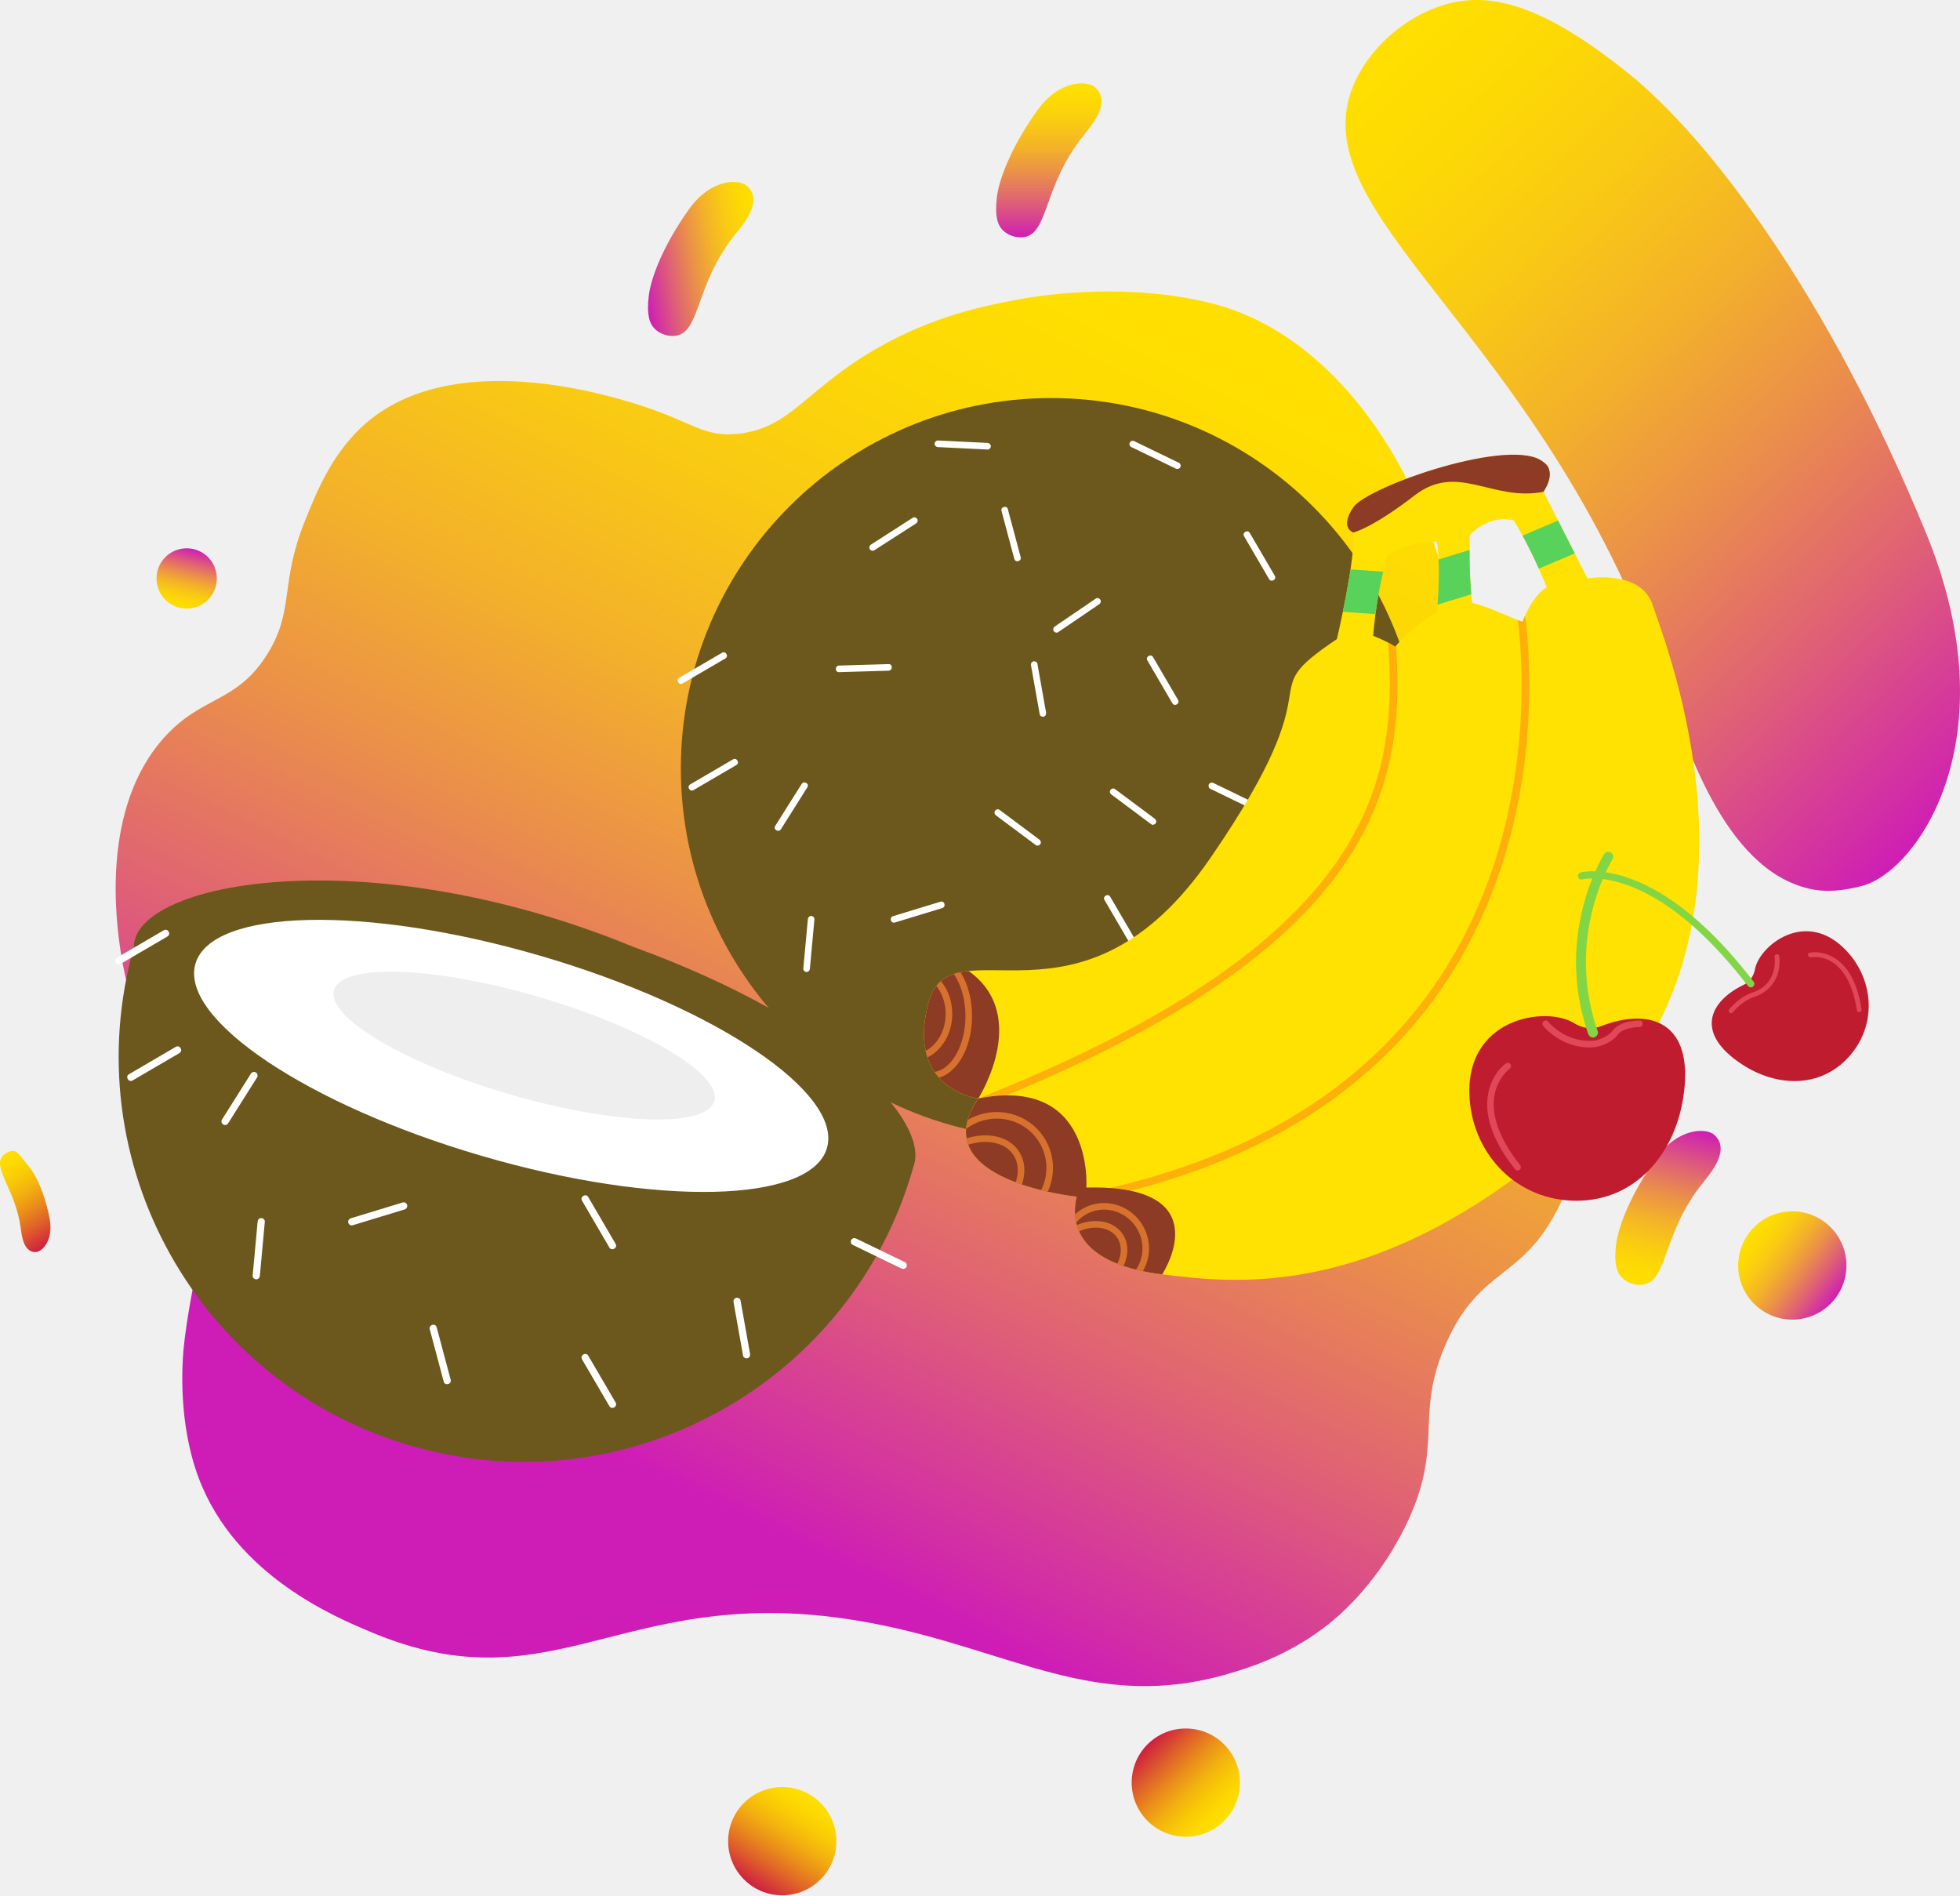
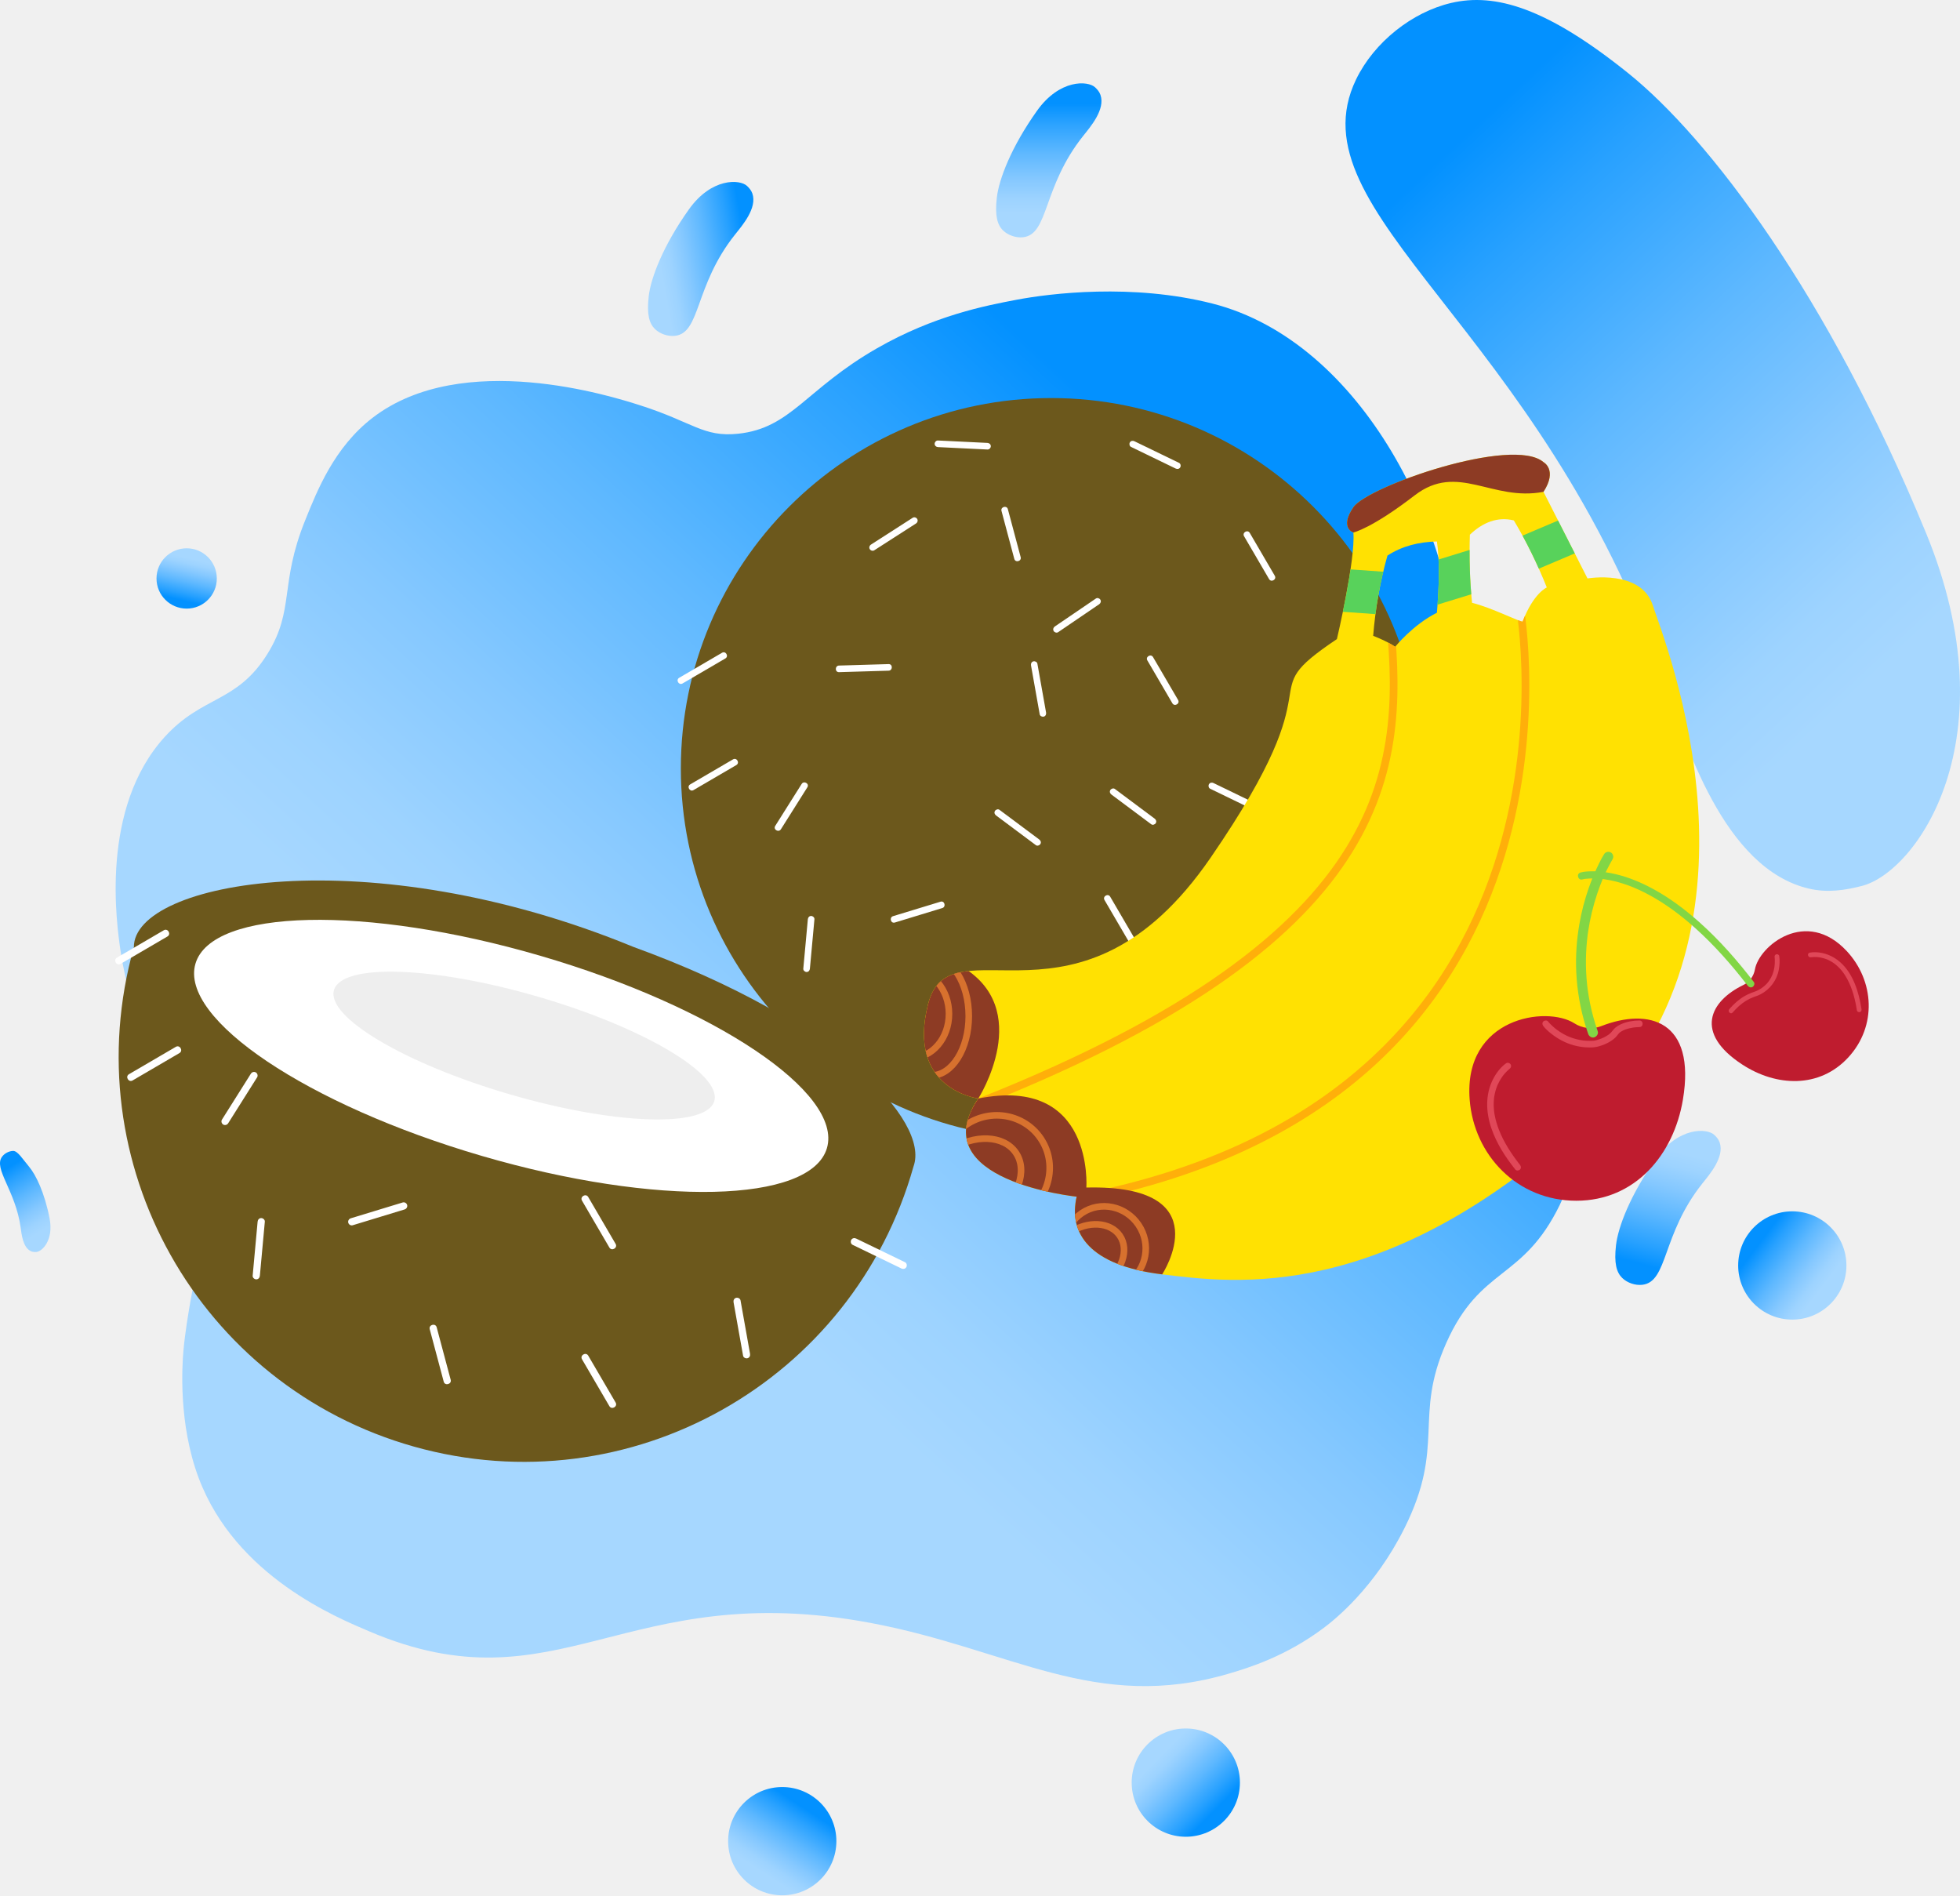
<svg xmlns="http://www.w3.org/2000/svg" xmlns:xlink="http://www.w3.org/1999/xlink" id="Capa_2" data-name="Capa 2" viewBox="0 0 1783.59 1724.46">
  <defs>
-     <linearGradient id="Degradado_sin_nombre_1009" data-name="Degradado sin nombre 1009" x1="25696.38" y1="4039.81" x2="25468.92" y2="2918.32" gradientTransform="translate(26445.03 3943.03) rotate(-165.29) scale(1 -1)" gradientUnits="userSpaceOnUse">
-       <stop offset="0" stop-color="#ce1db6" />
-       <stop offset=".04" stop-color="#d12aa9" />
-       <stop offset=".23" stop-color="#df6076" />
-       <stop offset=".41" stop-color="#ea8d4c" />
-       <stop offset=".58" stop-color="#f3b12a" />
-       <stop offset=".74" stop-color="#f9ca13" />
-       <stop offset=".88" stop-color="#fdd904" />
-       <stop offset="1" stop-color="#ffdf00" />
+     <linearGradient id="Degradado_sin_nombre_570" data-name="Degradado sin nombre 570" x1="25799.36" y1="3984.92" x2="25261.1" y2="2975.09" gradientTransform="translate(26445.03 3943.03) rotate(-165.29) scale(1 -1)" gradientUnits="userSpaceOnUse">
+       <stop offset=".16" stop-color="#a6d7ff" />
+       <stop offset=".25" stop-color="#9dd3ff" />
+       <stop offset=".38" stop-color="#85c8ff" />
+       <stop offset=".55" stop-color="#5eb8ff" />
+       <stop offset=".75" stop-color="#28a1ff" />
+       <stop offset=".87" stop-color="#0391ff" />
    </linearGradient>
-     <linearGradient id="Degradado_sin_nombre_203" data-name="Degradado sin nombre 203" x1="16756.55" y1="16587.05" x2="16855.07" y2="16587.05" gradientTransform="translate(5445.17 24808.75) rotate(-56.94) scale(1 -1)" gradientUnits="userSpaceOnUse">
-       <stop offset="0" stop-color="#ce1d40" />
-       <stop offset=".04" stop-color="#d12a3b" />
-       <stop offset=".23" stop-color="#df6029" />
-       <stop offset=".41" stop-color="#ea8d1a" />
-       <stop offset=".58" stop-color="#f3b10f" />
-       <stop offset=".74" stop-color="#f9ca06" />
-       <stop offset=".88" stop-color="#fdd901" />
-       <stop offset="1" stop-color="#ffdf00" />
-     </linearGradient>
-     <linearGradient id="Degradado_sin_nombre_203-2" data-name="Degradado sin nombre 203" x1="7819.22" y1="10456.02" x2="7917.74" y2="10456.02" gradientTransform="translate(-11866.2 3535.39) rotate(44.63) scale(1 -1)" xlink:href="#Degradado_sin_nombre_203" />
-     <linearGradient id="Degradado_sin_nombre_1009-2" data-name="Degradado sin nombre 1009" x1="20987.02" y1="7650.55" x2="21085.55" y2="7650.55" gradientTransform="translate(23031.73 7713.7) rotate(-142.97) scale(1 -1)" xlink:href="#Degradado_sin_nombre_1009" />
-     <linearGradient id="Degradado_sin_nombre_1009-3" data-name="Degradado sin nombre 1009" x1="11937.51" y1="4089.52" x2="11992.4" y2="4089.52" gradientTransform="translate(-1064.18 -12057.86) rotate(103.27) scale(1 -1)" xlink:href="#Degradado_sin_nombre_1009" />
-     <linearGradient id="Degradado_sin_nombre_1009-4" data-name="Degradado sin nombre 1009" x1="18291.17" y1="-18428.51" x2="18442.46" y2="-18428.51" gradientTransform="translate(24006.63 -11983.23) rotate(104.72) scale(1 -1)" xlink:href="#Degradado_sin_nombre_1009" />
-     <linearGradient id="Degradado_sin_nombre_1009-5" data-name="Degradado sin nombre 1009" x1="17779.54" y1="-19547.46" x2="17732.49" y2="-19445.26" gradientTransform="translate(24006.63 -11983.23) rotate(104.72) scale(1 -1)" xlink:href="#Degradado_sin_nombre_1009" />
-     <linearGradient id="Degradado_sin_nombre_1009-6" data-name="Degradado sin nombre 1009" x1="17656.55" y1="-19195.64" x2="17521.01" y2="-19231.25" gradientTransform="translate(24006.63 -11983.23) rotate(104.72) scale(1 -1)" xlink:href="#Degradado_sin_nombre_1009" />
-     <linearGradient id="Degradado_sin_nombre_203-3" data-name="Degradado sin nombre 203" x1="16095.43" y1="9063.01" x2="16187.14" y2="9063.01" gradientTransform="translate(16220.75 10052.91) rotate(-121.74) scale(1 -1)" xlink:href="#Degradado_sin_nombre_203" />
-     <linearGradient id="Degradado_sin_nombre_1009-7" data-name="Degradado sin nombre 1009" x1="18104.44" y1="6610.26" x2="18970.54" y2="6610.26" gradientTransform="translate(18999.31 9424.42) rotate(-133.06) scale(1 -1)" xlink:href="#Degradado_sin_nombre_1009" />
+     <linearGradient id="Degradado_sin_nombre_570-2" data-name="Degradado sin nombre 570" x1="16756.55" y1="16587.05" x2="16855.07" y2="16587.05" gradientTransform="translate(5445.17 24808.75) rotate(-56.94) scale(1 -1)" xlink:href="#Degradado_sin_nombre_570" />
+     <linearGradient id="Degradado_sin_nombre_570-3" data-name="Degradado sin nombre 570" x1="7819.22" y1="10456.02" x2="7917.74" y2="10456.02" gradientTransform="translate(-11866.2 3535.39) rotate(44.63) scale(1 -1)" xlink:href="#Degradado_sin_nombre_570" />
+     <linearGradient id="Degradado_sin_nombre_570-4" data-name="Degradado sin nombre 570" x1="20987.02" y1="7650.55" x2="21085.55" y2="7650.55" gradientTransform="translate(23031.73 7713.7) rotate(-142.97) scale(1 -1)" xlink:href="#Degradado_sin_nombre_570" />
+     <linearGradient id="Degradado_sin_nombre_570-5" data-name="Degradado sin nombre 570" x1="11937.51" y1="4089.52" x2="11992.4" y2="4089.52" gradientTransform="translate(-1064.18 -12057.86) rotate(103.27) scale(1 -1)" xlink:href="#Degradado_sin_nombre_570" />
+     <linearGradient id="Degradado_sin_nombre_570-6" data-name="Degradado sin nombre 570" x1="18291.17" y1="-18428.51" x2="18442.46" y2="-18428.51" gradientTransform="translate(24006.63 -11983.23) rotate(104.72) scale(1 -1)" xlink:href="#Degradado_sin_nombre_570" />
+     <linearGradient id="Degradado_sin_nombre_570-7" data-name="Degradado sin nombre 570" x1="17779.54" y1="-19547.46" x2="17732.49" y2="-19445.26" gradientTransform="translate(24006.63 -11983.23) rotate(104.72) scale(1 -1)" xlink:href="#Degradado_sin_nombre_570" />
+     <linearGradient id="Degradado_sin_nombre_570-8" data-name="Degradado sin nombre 570" x1="17656.55" y1="-19195.64" x2="17521.01" y2="-19231.25" gradientTransform="translate(24006.63 -11983.23) rotate(104.72) scale(1 -1)" xlink:href="#Degradado_sin_nombre_570" />
+     <linearGradient id="Degradado_sin_nombre_570-9" data-name="Degradado sin nombre 570" x1="16095.43" y1="9063.01" x2="16187.14" y2="9063.01" gradientTransform="translate(16220.75 10052.91) rotate(-121.74) scale(1 -1)" xlink:href="#Degradado_sin_nombre_570" />
+     <linearGradient id="Degradado_sin_nombre_570-10" data-name="Degradado sin nombre 570" x1="18104.44" y1="6610.26" x2="18970.54" y2="6610.26" gradientTransform="translate(18999.31 9424.42) rotate(-133.06) scale(1 -1)" xlink:href="#Degradado_sin_nombre_570" />
    <clipPath id="clippath">
      <path d="m1504,550.67c-10.58-32.83-59.38-24.37-59.38-24.37l-40.05-78.81c13-20,0-27,0-27-28-24-160,22-173,41s0,23,0,23c2,25-15,97-15,97-82,55,4,26-115,199s-237,55-257,133,45.69,85.99,45.69,85.99c-51.31,74.99,89.52,89.31,89.52,89.31-7.8,33.3,11.8,62.7,77.8,70.7s202,27,384.29-140.2c182.29-167.2,72.71-435.8,62.13-468.62Zm-196.42,6.83c-22,11-38,31-38,31-7-5-20-10-20-10,2.03-24.94,6.24-49.31,13-73,13.34-8.71,28.55-12.43,45-12.83,2.59,17.37,2.12,39.74,0,64.83Zm78,8c-.51,1.32-29-13-46-17-2.09-20.03-2.67-40.73-2-62,11.6-11.11,25.21-16.65,40-13,11.63,19.4,21.51,39.81,30,61,0,0-12,5-22,31Z" style="fill: #ffe102;" />
    </clipPath>
  </defs>
-   <g id="cartafruta">
-     <path d="m1419.53,1095.96c2.22-4.57,49.83-105.05,7.86-196.21-27.14-58.95-63.16-56.15-90.57-114.94-27.56-59.11-8.57-99.3-9.09-162.86-1.12-136.68-87.92-310.97-224.39-345.74-72.76-18.54-147.72-9.29-178.4-3.45-27.8,5.29-74.75,14.23-126.92,44.15-64.96,37.25-78.1,72.68-126.35,77.72-31.71,3.31-40.81-10.44-89.3-25.9-24.88-7.93-161.42-51.46-243.22,11.32-35.06,26.91-50.57,66.41-61.44,93.35-23.6,58.46-9.36,81.01-34.12,121.19-27.85,45.19-58.93,37.87-93.43,75.6-59.59,65.15-43.98,170.98-40.44,195.09,17.24,117.45,98.12,177.28,80.57,244.19-1.78,6.79-10.17,34.96-17.23,75.87-1.32,7.65-4.73,27.28-6.17,43.94-1.08,12.47-4.79,66.15,14.05,115.85,33.79,89.13,125.62,126.66,155.43,139.32,171.72,72.95,232.02-49.86,455.97-7.8,127.6,23.97,204.36,81.99,326.32,45.99,17.59-5.19,51.18-15.43,85.94-41.49,9.66-7.24,46.32-36.29,73.53-90.88,37.55-75.34,7.9-100.83,37.95-168.33,31.32-70.35,69.52-56.08,103.47-125.98Z" style="fill: url(#Degradado_sin_nombre_1009);" />
-     <circle cx="711.84" cy="1675.2" r="49.25" style="fill: url(#Degradado_sin_nombre_203);" />
-     <circle cx="1079.07" cy="1621.93" r="49.25" style="fill: url(#Degradado_sin_nombre_203-2);" />
-     <circle cx="1630.98" cy="1151.4" r="49.25" style="fill: url(#Degradado_sin_nombre_1009-2);" />
-     <circle cx="169.86" cy="526.31" r="27.44" style="fill: url(#Degradado_sin_nombre_1009-3);" />
-     <path d="m1549.13,1076.79c6.5-8.15,20.37-24.1,15.74-37.34-1-2.85-2.85-4.97-4.83-6.84-6.55-6.2-32.34-7.58-52.85,21.23-23.76,33.37-34.73,62.68-36.62,79.05-1.9,16.49.43,24.73,5.57,29.8,4.51,4.44,11.77,7.03,18.34,6.29,23.5-2.66,17.57-45.69,54.65-92.18Z" style="fill: url(#Degradado_sin_nombre_1009-4);" />
-     <path d="m668.9,213.37c6.5-8.15,20.37-24.1,15.74-37.34-1-2.85-2.85-4.97-4.83-6.84-6.55-6.2-32.34-7.58-52.85,21.23-23.76,33.37-34.73,62.68-36.62,79.05-1.9,16.49.43,24.73,5.57,29.8,4.51,4.44,11.77,7.03,18.34,6.29,23.5-2.66,17.57-45.69,54.65-92.18Z" style="fill: url(#Degradado_sin_nombre_1009-5);" />
-     <path d="m985.67,123.67c6.5-8.15,20.37-24.1,15.74-37.34-1-2.85-2.85-4.97-4.83-6.84-6.55-6.2-32.34-7.58-52.85,21.23-23.76,33.37-34.73,62.68-36.62,79.05-1.9,16.49.43,24.73,5.57,29.8,4.51,4.44,11.77,7.03,18.34,6.29,23.5-2.66,17.57-45.69,54.65-92.18Z" style="fill: url(#Degradado_sin_nombre_1009-6);" />
-     <path d="m18.8,1116.96c.83,5.97,1.99,18.13,9.38,21.46,1.59.72,3.21.78,4.79.7,5.21-.28,16.05-10.53,12.15-30.6-4.52-23.24-12.43-39.51-18.54-46.82-6.15-7.36-10.53-14.67-14.7-14.53-3.66.12-7.63,2.13-9.94,5.18-8.24,10.91,12.15,30.56,16.86,64.6Z" style="fill: url(#Degradado_sin_nombre_203-3);" />
-     <path d="m1513.62,618.4c19.62,56.33,54.53,172.2,132.81,190.19,16.83,3.87,32.75,1.36,47.86-2.51,50.01-12.81,135.43-133.49,58.52-320.78-89.07-216.91-197.56-359.56-271.05-418.64-74.06-59.54-121.09-73.39-161.32-63.95-35.28,8.27-70,35.55-86.45,69.64-58.84,121.96,167.67,224.57,279.63,546.06Z" style="fill: url(#Degradado_sin_nombre_1009-7);" />
+   <g id="fondo_3">
+     <path d="m1419.53,1095.96c2.22-4.57,49.83-105.05,7.86-196.21-27.14-58.95-63.16-56.15-90.57-114.94-27.56-59.11-8.57-99.3-9.09-162.86-1.12-136.68-87.92-310.97-224.39-345.74-72.76-18.54-147.72-9.29-178.4-3.45-27.8,5.29-74.75,14.23-126.92,44.15-64.96,37.25-78.1,72.68-126.35,77.72-31.71,3.31-40.81-10.44-89.3-25.9-24.88-7.93-161.42-51.46-243.22,11.32-35.06,26.91-50.57,66.41-61.44,93.35-23.6,58.46-9.36,81.01-34.12,121.19-27.85,45.19-58.93,37.87-93.43,75.6-59.59,65.15-43.98,170.98-40.44,195.09,17.24,117.45,98.12,177.28,80.57,244.19-1.78,6.79-10.17,34.96-17.23,75.87-1.32,7.65-4.73,27.28-6.17,43.94-1.08,12.47-4.79,66.15,14.05,115.85,33.79,89.13,125.62,126.66,155.43,139.32,171.72,72.95,232.02-49.86,455.97-7.8,127.6,23.97,204.36,81.99,326.32,45.99,17.59-5.19,51.18-15.43,85.94-41.49,9.66-7.24,46.32-36.29,73.53-90.88,37.55-75.34,7.9-100.83,37.95-168.33,31.32-70.35,69.52-56.08,103.47-125.98Z" style="fill: url(#Degradado_sin_nombre_570);" />
+     <circle cx="711.84" cy="1675.2" r="49.25" style="fill: url(#Degradado_sin_nombre_570-2);" />
+     <circle cx="1079.07" cy="1621.93" r="49.25" style="fill: url(#Degradado_sin_nombre_570-3);" />
+     <circle cx="1630.98" cy="1151.4" r="49.25" style="fill: url(#Degradado_sin_nombre_570-4);" />
+     <circle cx="169.86" cy="526.31" r="27.44" style="fill: url(#Degradado_sin_nombre_570-5);" />
+     <path d="m1549.13,1076.79c6.5-8.15,20.37-24.1,15.74-37.34-1-2.85-2.85-4.97-4.83-6.84-6.55-6.2-32.34-7.58-52.85,21.23-23.76,33.37-34.73,62.68-36.62,79.05-1.9,16.49.43,24.73,5.57,29.8,4.51,4.44,11.77,7.03,18.34,6.29,23.5-2.66,17.57-45.69,54.65-92.18Z" style="fill: url(#Degradado_sin_nombre_570-6);" />
+     <path d="m668.9,213.37c6.5-8.15,20.37-24.1,15.74-37.34-1-2.85-2.85-4.97-4.83-6.84-6.55-6.2-32.34-7.58-52.85,21.23-23.76,33.37-34.73,62.68-36.62,79.05-1.9,16.49.43,24.73,5.57,29.8,4.51,4.44,11.77,7.03,18.34,6.29,23.5-2.66,17.57-45.69,54.65-92.18Z" style="fill: url(#Degradado_sin_nombre_570-7);" />
+     <path d="m985.67,123.67c6.5-8.15,20.37-24.1,15.74-37.34-1-2.85-2.85-4.97-4.83-6.84-6.55-6.2-32.34-7.58-52.85,21.23-23.76,33.37-34.73,62.68-36.62,79.05-1.9,16.49.43,24.73,5.57,29.8,4.51,4.44,11.77,7.03,18.34,6.29,23.5-2.66,17.57-45.69,54.65-92.18Z" style="fill: url(#Degradado_sin_nombre_570-8);" />
+     <path d="m18.8,1116.96c.83,5.97,1.99,18.13,9.38,21.46,1.59.72,3.21.78,4.79.7,5.21-.28,16.05-10.53,12.15-30.6-4.52-23.24-12.43-39.51-18.54-46.82-6.15-7.36-10.53-14.67-14.7-14.53-3.66.12-7.63,2.13-9.94,5.18-8.24,10.91,12.15,30.56,16.86,64.6Z" style="fill: url(#Degradado_sin_nombre_570-9);" />
+     <path d="m1513.62,618.4c19.62,56.33,54.53,172.2,132.81,190.19,16.83,3.87,32.75,1.36,47.86-2.51,50.01-12.81,135.43-133.49,58.52-320.78-89.07-216.91-197.56-359.56-271.05-418.64-74.06-59.54-121.09-73.39-161.32-63.95-35.28,8.27-70,35.55-86.45,69.64-58.84,121.96,167.67,224.57,279.63,546.06Z" style="fill: url(#Degradado_sin_nombre_570-10);" />
    <g id="Capa_21" data-name="Capa 21">
      <g>
        <circle cx="956.57" cy="699.17" r="337" style="fill: #6c581c;" />
        <g>
          <path d="m657.06,593.91c-4.38,2.56-8.75,5.11-13.13,7.67-7.02,4.1-14.04,8.2-21.06,12.3-1.6.94-3.21,1.87-4.81,2.81-3.33,1.95-.32,7.13,3.03,5.18,4.38-2.56,8.75-5.11,13.13-7.67,7.02-4.1,14.04-8.2,21.06-12.3,1.6-.94,3.21-1.87,4.81-2.81,3.33-1.95.32-7.13-3.03-5.18h0Z" style="fill: #fff;" />
          <path d="m667.06,690.91c-4.38,2.56-8.75,5.11-13.13,7.67-7.02,4.1-14.04,8.2-21.06,12.3-1.6.94-3.21,1.87-4.81,2.81-3.33,1.95-.32,7.13,3.03,5.18,4.38-2.56,8.75-5.11,13.13-7.67,7.02-4.1,14.04-8.2,21.06-12.3,1.6-.94,3.21-1.87,4.81-2.81,3.33-1.95.32-7.13-3.03-5.18h0Z" style="fill: #fff;" />
          <path d="m729.52,713.27c-2.7,4.29-5.4,8.58-8.11,12.86-4.33,6.88-8.67,13.75-13,20.63-.99,1.57-1.98,3.14-2.97,4.72-2.06,3.28,3.13,6.29,5.18,3.03,2.7-4.29,5.4-8.58,8.11-12.86l13-20.63c.99-1.57,1.98-3.14,2.97-4.72,2.06-3.28-3.13-6.29-5.18-3.03h0Z" style="fill: #fff;" />
          <path d="m735.13,836.4c-.46,5.05-.92,10.09-1.39,15.14-.74,8.09-1.48,16.19-2.23,24.28-.17,1.85-.34,3.7-.51,5.55-.15,1.62,1.48,3,3,3,1.75,0,2.85-1.38,3-3,.46-5.05.92-10.09,1.39-15.14.74-8.09,1.48-16.19,2.23-24.28.17-1.85.34-3.7.51-5.55.15-1.62-1.48-3-3-3-1.75,0-2.85,1.38-3,3h0Z" style="fill: #fff;" />
          <path d="m855.88,820.41c-4.85,1.48-9.7,2.96-14.54,4.43-7.77,2.37-15.55,4.74-23.32,7.11-1.78.54-3.56,1.08-5.33,1.63-3.68,1.12-2.11,6.92,1.6,5.79,4.85-1.48,9.7-2.96,14.54-4.43,7.77-2.37,15.55-4.74,23.32-7.11,1.78-.54,3.56-1.08,5.33-1.63,3.68-1.12,2.11-6.92-1.6-5.79h0Z" style="fill: #fff;" />
          <path d="m1033.05,854.87c-2.56-4.38-5.11-8.75-7.67-13.13-4.1-7.02-8.2-14.04-12.3-21.06-.94-1.6-1.87-3.21-2.81-4.81-1.95-3.33-7.13-.32-5.18,3.03,2.56,4.38,5.11,8.75,7.67,13.13,4.1,7.02,8.2,14.04,12.3,21.06.94,1.6,1.87,3.21,2.81,4.81,1.95,3.33,7.13.32,5.18-3.03h0Z" style="fill: #fff;" />
          <path d="m951.92,648.32c-.89-4.99-1.78-9.98-2.66-14.97-1.42-8-2.85-16-4.27-24.01-.33-1.83-.65-3.66-.98-5.49-.28-1.6-2.23-2.5-3.69-2.1-1.68.46-2.38,2.09-2.1,3.69.89,4.99,1.78,9.98,2.66,14.97,1.42,8,2.85,16,4.27,24.01.33,1.83.65,3.66.98,5.49.28,1.6,2.23,2.5,3.69,2.1,1.68-.46,2.38-2.09,2.1-3.69h0Z" style="fill: #fff;" />
          <path d="m945.68,763.8c-4.06-3.03-8.12-6.06-12.19-9.09-6.51-4.86-13.03-9.72-19.54-14.58-1.49-1.11-2.98-2.22-4.47-3.33-1.3-.97-3.35-.21-4.1,1.08-.9,1.53-.23,3.13,1.08,4.1,4.06,3.03,8.12,6.06,12.19,9.09,6.51,4.86,13.03,9.72,19.54,14.58,1.49,1.11,2.98,2.22,4.47,3.33,1.3.97,3.35.21,4.1-1.08.9-1.53.23-3.13-1.08-4.1h0Z" style="fill: #fff;" />
          <path d="m1050.68,744.8c-4.06-3.03-8.12-6.06-12.19-9.09-6.51-4.86-13.03-9.72-19.54-14.58-1.49-1.11-2.98-2.22-4.47-3.33-1.3-.97-3.35-.21-4.1,1.08-.9,1.53-.23,3.13,1.08,4.1,4.06,3.03,8.12,6.06,12.19,9.09,6.51,4.86,13.03,9.72,19.54,14.58,1.49,1.11,2.98,2.22,4.47,3.33,1.3.97,3.35.21,4.1-1.08.9-1.53.23-3.13-1.08-4.1h0Z" style="fill: #fff;" />
          <path d="m962.92,575.18c4.19-2.85,8.38-5.7,12.57-8.56,6.72-4.57,13.44-9.15,20.16-13.72,1.54-1.05,3.07-2.09,4.61-3.14,1.34-.91,1.93-2.64,1.08-4.1-.78-1.33-2.76-1.99-4.1-1.08-4.19,2.85-8.38,5.7-12.57,8.56-6.72,4.57-13.44,9.15-20.16,13.72-1.54,1.05-3.07,2.09-4.61,3.14-1.34.91-1.93,2.64-1.08,4.1.78,1.33,2.76,1.99,4.1,1.08h0Z" style="fill: #fff;" />
          <path d="m1044.09,600.9c2.56,4.38,5.11,8.75,7.67,13.13,4.1,7.02,8.2,14.04,12.3,21.06.94,1.6,1.87,3.21,2.81,4.81,1.95,3.33,7.13.32,5.18-3.03-2.56-4.38-5.11-8.75-7.67-13.13-4.1-7.02-8.2-14.04-12.3-21.06-.94-1.6-1.87-3.21-2.81-4.81-1.95-3.33-7.13-.32-5.18,3.03h0Z" style="fill: #fff;" />
          <path d="m1132.09,487.9c2.56,4.38,5.11,8.75,7.67,13.13,4.1,7.02,8.2,14.04,12.3,21.06.94,1.6,1.87,3.21,2.81,4.81,1.95,3.33,7.13.32,5.18-3.03-2.56-4.38-5.11-8.75-7.67-13.13-4.1-7.02-8.2-14.04-12.3-21.06-.94-1.6-1.87-3.21-2.81-4.81-1.95-3.33-7.13-.32-5.18,3.03h0Z" style="fill: #fff;" />
          <path d="m1101.24,717.63c4.56,2.21,9.12,4.42,13.68,6.63,7.31,3.54,14.63,7.09,21.94,10.63,1.67.81,3.35,1.62,5.02,2.43,1.46.71,3.24.4,4.1-1.08.77-1.32.39-3.4-1.08-4.1-4.56-2.21-9.12-4.42-13.68-6.63-7.31-3.54-14.63-7.09-21.94-10.63-1.67-.81-3.35-1.62-5.02-2.43-1.46-.71-3.24-.4-4.1,1.08-.77,1.32-.39,3.4,1.08,4.1h0Z" style="fill: #fff;" />
          <path d="m763.5,611.56c5.07-.15,10.13-.3,15.2-.45,8.12-.24,16.25-.48,24.37-.72,1.86-.05,3.72-.11,5.57-.16,3.85-.11,3.87-6.11,0-6-5.07.15-10.13.3-15.2.45-8.12.24-16.25.48-24.37.72-1.86.05-3.72.11-5.57.16-3.85.11-3.87,6.11,0,6h0Z" style="fill: #fff;" />
          <path d="m911.36,464.87c1.31,4.9,2.61,9.79,3.92,14.69,2.1,7.85,4.19,15.71,6.29,23.56.48,1.8.96,3.59,1.44,5.39.99,3.73,6.78,2.15,5.79-1.6-1.31-4.9-2.61-9.79-3.92-14.69-2.1-7.85-4.19-15.71-6.29-23.56-.48-1.8-.96-3.59-1.44-5.39-.99-3.73-6.78-2.15-5.79,1.6h0Z" style="fill: #fff;" />
          <path d="m830.56,471.1c-4.26,2.74-8.53,5.48-12.79,8.22-6.84,4.39-13.68,8.78-20.52,13.18-1.56,1-3.13,2.01-4.69,3.01-1.36.87-1.92,2.66-1.08,4.1.79,1.36,2.74,1.96,4.1,1.08,4.26-2.74,8.53-5.48,12.79-8.22,6.84-4.39,13.68-8.78,20.52-13.18,1.56-1,3.13-2.01,4.69-3.01,1.36-.87,1.92-2.66,1.08-4.1-.79-1.36-2.74-1.96-4.1-1.08h0Z" style="fill: #fff;" />
          <path d="m898.63,402.99c-5.06-.25-10.12-.5-15.19-.74-8.12-.4-16.24-.8-24.35-1.19-1.86-.09-3.71-.18-5.57-.27-1.62-.08-3,1.44-3,3,0,1.69,1.38,2.92,3,3,5.06.25,10.12.5,15.19.74,8.12.4,16.24.8,24.35,1.19,1.86.09,3.71.18,5.57.27,1.62.08,3-1.44,3-3,0-1.69-1.38-2.92-3-3h0Z" style="fill: #fff;" />
          <path d="m1072.91,421.14c-4.56-2.21-9.12-4.42-13.68-6.63-7.31-3.54-14.63-7.09-21.94-10.63l-5.02-2.43c-1.46-.71-3.24-.4-4.1,1.08-.77,1.32-.39,3.4,1.08,4.1,4.56,2.21,9.12,4.42,13.68,6.63,7.31,3.54,14.63,7.09,21.94,10.63l5.02,2.43c1.46.71,3.24.4,4.1-1.08.77-1.32.39-3.4-1.08-4.1h0Z" style="fill: #fff;" />
        </g>
      </g>
      <g>
        <path d="m831.33,1061.18c-55.05,195.93-258.51,310.13-454.44,255.08-195.93-55.05-310.14-258.51-255.08-454.44-.28-60.02,213.76-99.32,454.44-.32,186.04,67.6,269.85,158.56,255.08,199.68Z" style="fill: #6c581c;" />
        <g>
          <path d="m149.06,846.4c-4.81,2.81-9.62,5.62-14.43,8.43-7.63,4.46-15.27,8.92-22.9,13.38-1.77,1.03-3.54,2.07-5.31,3.1-3.64,2.13-.35,7.8,3.31,5.67,4.81-2.81,9.62-5.62,14.43-8.43,7.63-4.46,15.27-8.92,22.9-13.38,1.77-1.03,3.54-2.07,5.31-3.1,3.64-2.13.35-7.8-3.31-5.67h0Z" style="fill: #fff;" />
          <path d="m160,952.47c-4.81,2.81-9.62,5.62-14.43,8.43-7.63,4.46-15.27,8.92-22.9,13.38-1.77,1.03-3.54,2.07-5.31,3.1-3.64,2.13-.35,7.8,3.31,5.67,4.81-2.81,9.62-5.62,14.43-8.43,7.63-4.46,15.27-8.92,22.9-13.38,1.77-1.03,3.54-2.07,5.31-3.1,3.64-2.13.35-7.8-3.31-5.67h0Z" style="fill: #fff;" />
          <path d="m228.3,976.92c-2.97,4.71-5.94,9.43-8.91,14.14-4.71,7.48-9.43,14.96-14.14,22.44-1.09,1.73-2.18,3.47-3.28,5.2-.94,1.5-.32,3.62,1.18,4.49,1.58.92,3.54.33,4.49-1.18,2.97-4.71,5.94-9.43,8.91-14.14,4.71-7.48,9.43-14.96,14.14-22.44,1.09-1.73,2.18-3.47,3.28-5.2.94-1.5.32-3.62-1.18-4.49-1.58-.92-3.54-.33-4.49,1.18h0Z" style="fill: #fff;" />
          <path d="m234.43,1111.56c-.51,5.55-1.02,11.1-1.53,16.65-.81,8.8-1.61,17.61-2.42,26.41-.19,2.04-.37,4.08-.56,6.12-.16,1.77,1.62,3.28,3.28,3.28,1.91,0,3.12-1.51,3.28-3.28.51-5.55,1.02-11.1,1.53-16.65.81-8.8,1.61-17.61,2.42-26.41.19-2.04.37-4.08.56-6.12.16-1.77-1.62-3.28-3.28-3.28-1.91,0-3.12,1.51-3.28,3.28h0Z" style="fill: #fff;" />
          <path d="m366.46,1094.08c-5.33,1.62-10.66,3.25-15.99,4.87-8.46,2.58-16.91,5.15-25.37,7.73-1.96.6-3.92,1.19-5.88,1.79-1.69.52-2.77,2.29-2.29,4.04s2.33,2.81,4.04,2.29c5.33-1.62,10.66-3.25,15.99-4.87,8.46-2.58,16.91-5.15,25.37-7.73,1.96-.6,3.92-1.19,5.88-1.79,1.69-.52,2.77-2.29,2.29-4.04s-2.33-2.81-4.04-2.29h0Z" style="fill: #fff;" />
          <path d="m560.2,1131.76c-2.81-4.81-5.62-9.62-8.43-14.43-4.46-7.63-8.92-15.27-13.38-22.9-1.03-1.77-2.07-3.54-3.1-5.31-2.13-3.64-7.8-.35-5.67,3.31,2.81,4.81,5.62,9.62,8.43,14.43,4.46,7.63,8.92,15.27,13.38,22.9,1.03,1.77,2.07,3.54,3.1,5.31,2.13,3.64,7.8.35,5.67-3.31h0Z" style="fill: #fff;" />
          <path d="m682.53,1231.76c-.98-5.49-1.95-10.97-2.93-16.46-1.55-8.7-3.1-17.41-4.65-26.11-.36-2.02-.72-4.03-1.08-6.05-.31-1.75-2.44-2.73-4.04-2.29-1.84.51-2.6,2.28-2.29,4.04.98,5.49,1.95,10.97,2.93,16.46,1.55,8.7,3.1,17.41,4.65,26.11.36,2.02.72,4.03,1.08,6.05.31,1.75,2.44,2.73,4.04,2.29,1.84-.51,2.6-2.28,2.29-4.04h0Z" style="fill: #fff;" />
          <path d="m529.63,1236.76c2.81,4.81,5.62,9.62,8.43,14.43,4.46,7.63,8.92,15.27,13.38,22.9,1.03,1.77,2.07,3.54,3.1,5.31,2.13,3.64,7.8.35,5.67-3.31-2.81-4.81-5.62-9.62-8.43-14.43-4.46-7.63-8.92-15.27-13.38-22.9-1.03-1.77-2.07-3.54-3.1-5.31-2.13-3.64-7.8-.35-5.67,3.31h0Z" style="fill: #fff;" />
          <path d="m775.82,1132.59c5.01,2.43,10.03,4.86,15.04,7.29,7.96,3.85,15.91,7.71,23.87,11.56,1.84.89,3.69,1.79,5.53,2.68,1.59.77,3.55.44,4.49-1.18.84-1.44.42-3.71-1.18-4.49-5.01-2.43-10.03-4.86-15.04-7.29-7.96-3.85-15.91-7.71-23.87-11.56-1.84-.89-3.69-1.79-5.53-2.68-1.59-.77-3.55-.44-4.49,1.18-.84,1.44-.42,3.71,1.18,4.49h0Z" style="fill: #fff;" />
          <path d="m265.45,865.7c5.57-.16,11.14-.33,16.71-.49,8.84-.26,17.67-.52,26.51-.78,2.05-.06,4.1-.12,6.14-.18,1.77-.05,3.28-1.47,3.28-3.28s-1.5-3.33-3.28-3.28c-5.57.16-11.14.33-16.71.49-8.84.26-17.67.52-26.51.78-2.05.06-4.1.12-6.14.18-1.77.05-3.28,1.47-3.28,3.28s1.5,3.33,3.28,3.28h0Z" style="fill: #fff;" />
          <path d="m391.05,1209.39c1.44,5.38,2.87,10.77,4.31,16.15,2.28,8.54,4.56,17.08,6.84,25.63.53,1.98,1.06,3.96,1.58,5.94,1.09,4.08,7.42,2.35,6.33-1.74-1.44-5.38-2.87-10.77-4.31-16.15-2.28-8.54-4.56-17.08-6.84-25.63-.53-1.98-1.06-3.96-1.58-5.94-1.09-4.08-7.42-2.35-6.33,1.74h0Z" style="fill: #fff;" />
        </g>
      </g>
      <g>
        <path d="m1504,550.67c-10.58-32.83-59.38-24.37-59.38-24.37l-40.05-78.81c13-20,0-27,0-27-28-24-160,22-173,41s0,23,0,23c2,25-15,97-15,97-82,55,4,26-115,199s-237,55-257,133,45.69,85.99,45.69,85.99c-51.31,74.99,89.52,89.31,89.52,89.31-7.8,33.3,11.8,62.7,77.8,70.7s202,27,384.29-140.2c182.29-167.2,72.71-435.8,62.13-468.62Zm-196.42,6.83c-22,11-38,31-38,31-7-5-20-10-20-10,2.03-24.94,6.24-49.31,13-73,13.34-8.71,28.55-12.43,45-12.83,2.59,17.37,2.12,39.74,0,64.83Zm78,8c-.51,1.32-29-13-46-17-2.09-20.03-2.67-40.73-2-62,11.6-11.11,25.21-16.65,40-13,11.63,19.4,21.51,39.81,30,61,0,0-12,5-22,31Z" style="fill: #ffe102;" />
        <g style="clip-path: url(#clippath); fill: none;">
          <rect x="1203.43" y="518.5" width="63" height="38.99" transform="translate(41.39 -86.47) rotate(4.08)" style="fill: #58d25b;" />
          <rect x="1292.43" y="505.5" width="63" height="38.99" transform="translate(-95.86 412.65) rotate(-17.11)" style="fill: #58d25b;" />
          <path d="m1383.07,552s82,453-412.5,540.5" style="fill: none; stroke: #ffaf0a; stroke-miterlimit: 10; stroke-width: 7px;" />
          <path d="m1265.07,566c14,142-2,298-408,450" style="fill: none; stroke: #ffaf0a; stroke-miterlimit: 10; stroke-width: 7px;" />
          <rect x="1377.26" y="478.98" width="62.64" height="33.46" transform="translate(-81.75 589.27) rotate(-22.98)" style="fill: #58d25b;" />
          <path d="m1057.57,1159.5s54-82-69-79c0,0,7.37-102.02-98.31-81.01,0,0,52.31-81.99-16.69-120.99s-98.64,136.55-98.64,136.55c0,0,143.8,131.65,147.22,132.05s135.42,12.4,135.42,12.4Z" style="fill: #8d3b24;" />
          <path d="m1231.57,484.5s16.52-3.55,55.76-33.78c39.24-30.22,70.24,5.78,117.24-3.22s12-78,12-78l-167-20.42-60,41.42-13.39,94h55.39Z" style="fill: #8d3b24;" />
          <g>
            <ellipse cx="847.57" cy="924.5" rx="34" ry="54" style="fill: none; stroke: #d7712e; stroke-miterlimit: 10; stroke-width: 6px;" />
            <ellipse cx="829.57" cy="922.5" rx="34" ry="40" style="fill: none; stroke: #d7712e; stroke-miterlimit: 10; stroke-width: 6px;" />
            <ellipse cx="906.37" cy="1063.26" rx="49.12" ry="48.31" transform="translate(-438.72 685.43) rotate(-33.86)" style="fill: none; stroke: #d7712e; stroke-miterlimit: 10; stroke-width: 6px;" />
            <ellipse cx="883.78" cy="1076.26" rx="49.12" ry="35.79" transform="translate(-449.8 675.06) rotate(-33.86)" style="fill: none; stroke: #d7712e; stroke-miterlimit: 10; stroke-width: 6px;" />
            <ellipse cx="1005.63" cy="1135.1" rx="36.64" ry="37.72" transform="translate(-461.92 752.94) rotate(-33.87)" style="fill: none; stroke: #d7712e; stroke-miterlimit: 10; stroke-width: 6px;" />
            <ellipse cx="988.74" cy="1144.75" rx="36.64" ry="27.94" transform="translate(-470.16 745.16) rotate(-33.86)" style="fill: none; stroke: #d7712e; stroke-miterlimit: 10; stroke-width: 6px;" />
          </g>
        </g>
      </g>
      <ellipse cx="465.19" cy="960.72" rx="94.86" ry="299.32" transform="translate(-587.39 1138.11) rotate(-73.73)" style="fill: #fff;" />
      <ellipse cx="476.97" cy="951.34" rx="46.24" ry="180.25" transform="translate(-569.91 1142.66) rotate(-73.73)" style="fill: #eee;" />
      <g>
        <path d="m1531.45,1000.5c-8.42,50.23-43.44,92-97.03,92s-93.13-41.31-97.03-92c-5.76-74.84,69.98-85.69,95.29-69.41,7.3,4.69,16.39,5.68,24.47,2.52,43.43-17,86.33-4.95,74.29,66.89Z" style="fill: #bf1c2f;" />
        <path d="m1459.69,777.23c-1.58,2.5-2.95,5.16-4.28,7.8-3.68,7.31-6.84,14.91-9.56,22.62-3.81,10.83-6.71,21.98-8.65,33.29-2.45,14.29-3.48,28.82-2.82,43.3.77,16.95,3.7,33.82,8.74,50.02.67,2.16,1.38,4.3,2.12,6.43s3.12,3.93,5.54,3.14c2.2-.71,3.97-3.15,3.14-5.54-2.87-8.27-5.22-16.72-6.98-25.3-.84-4.11-1.52-8.24-2.12-12.39-.08-.53.01.09.02.16-.04-.27-.07-.55-.11-.82-.05-.41-.1-.82-.15-1.23-.13-1.09-.25-2.18-.37-3.27-.2-1.95-.37-3.9-.52-5.85-.54-7.44-.65-14.91-.34-22.36.15-3.5.39-7,.73-10.49.16-1.69.35-3.37.55-5.06.05-.4.1-.8.15-1.2.06-.46.15-1.26.04-.34.1-.84.24-1.69.36-2.53,1.73-11.6,4.47-23.05,8.17-34.18,1.46-4.39,3.07-8.73,4.83-13.01.21-.51.78-1.83.2-.49.2-.47.4-.94.6-1.41.37-.86.75-1.72,1.14-2.58.69-1.53,1.4-3.05,2.13-4.55,1.58-3.25,3.34-6.37,5.11-9.51.02-.04.05-.08.08-.12,1.26-1.99.48-5.05-1.61-6.16-2.22-1.17-4.81-.51-6.16,1.61h0Z" style="fill: #82d645;" />
        <path d="m1404.45,933.62c1.98,2.55,4.5,4.76,7.01,6.76,6.09,4.85,13.01,8.58,20.53,10.67,4.8,1.34,9.83,2,14.8,1.99,2.91,0,5.56-.28,8.33-1.08,3.71-1.07,7.39-2.57,10.64-4.67,1.93-1.24,3.78-2.7,5.29-4.43.44-.51.86-1.05,1.26-1.59.12-.16.22-.32.34-.47-.4.51.17-.17.21-.22.27-.3.56-.58.85-.86.17-.15.34-.3.51-.44.52-.44-.26.17.26-.2.91-.64,1.88-1.2,2.89-1.68.17-.08.34-.16.51-.24.63-.29-.27.1.33-.14.53-.21,1.06-.4,1.6-.58,1.97-.65,4-1.11,6.04-1.44.16-.03.32-.05.49-.08.08-.01,1.01-.14.54-.08-.49.06.24-.03.28-.03.21-.02.43-.05.64-.07.73-.08,1.46-.14,2.19-.18.63-.04,1.26-.07,1.89-.07,3.86,0,3.87-6.01,0-6-5.66,0-11.58,1.1-16.77,3.37-1.86.82-3.56,1.86-5.13,3.16s-2.54,2.96-3.81,4.28c-1.52,1.58-2.71,2.42-4.63,3.53-.83.48-1.69.92-2.56,1.33-.4.19-.79.37-1.2.54.57-.24-.28.11-.32.12-.25.1-.5.2-.76.29-2.04.76-4.18,1.47-6.34,1.83-.09.01-.13,0,.16-.03.68-.05-.62.02-.6.02-.66.04-1.31.07-1.97.08-1.27.03-2.54.02-3.81-.04-2.43-.11-4.34-.34-6.65-.79-2.16-.42-4.29-.98-6.38-1.68-.98-.33-1.96-.69-2.92-1.07-.19-.08-.38-.15-.56-.23.52.22-.38-.17-.39-.17-.45-.2-.9-.4-1.34-.61-3.21-1.52-6.27-3.36-9.12-5.47-.17-.12-1.18-.9-.57-.42-.34-.27-.68-.53-1.01-.8-.57-.46-1.12-.93-1.67-1.42-.91-.81-1.8-1.65-2.66-2.52-.76-.78-1.52-1.57-2.19-2.43-1-1.28-3.2-1.05-4.24,0-1.26,1.26-1,2.96,0,4.24h0Z" style="fill: #e04758;" />
        <path d="m1370.56,967.41c-5.15,3.65-9.23,9.2-12.04,14.77-6.96,13.81-6.37,29.76-1.46,44.15s12.83,26.35,21.89,37.79c1.01,1.27,3.19,1.05,4.24,0,1.26-1.26,1.01-2.97,0-4.24-7.67-9.69-14.8-20.65-19.17-31.94-1.71-4.41-3.06-8.96-3.91-13.61-.08-.45-.16-.89-.23-1.34-.04-.26-.08-.53-.12-.79-.01-.1-.13-.97-.04-.25-.13-1.02-.24-2.04-.31-3.06-.14-1.84-.19-3.68-.14-5.53.05-1.7.19-3.4.4-5.09-.11.91.07-.44.11-.67.06-.34.11-.68.18-1.02.15-.79.31-1.58.5-2.37.35-1.48.78-2.95,1.29-4.38.22-.62.45-1.24.69-1.85.08-.19.5-1.17.1-.25.16-.37.32-.73.49-1.1,1-2.17,2.17-4.25,3.5-6.23.28-.42.57-.83.87-1.24.16-.21.31-.43.47-.64.54-.73-.36.44.08-.1.59-.72,1.18-1.45,1.8-2.14.99-1.1,2.03-2.14,3.15-3.11.31-.26.62-.51.93-.77-.02.01-.77.57-.23.19,1.32-.94,1.95-2.62,1.08-4.1-.76-1.31-2.78-2.02-4.1-1.08h0Z" style="fill: #e04758;" />
      </g>
      <g>
        <path d="m1585.46,968.57c30.83,20.15,70.2,22.01,96.47-6.48,26.27-28.49,23.69-69.76-1.34-96.68-36.96-39.75-79.86-4.81-83.62,16.63-1.08,6.18-5.01,11.5-10.66,14.24-30.33,14.75-44.96,43.47-.86,72.29Z" style="fill: #bf1c2f;" />
        <path d="m1439.94,800.14c.6-.17,1.22-.27,1.83-.37.33-.06.66-.1.99-.15.59-.09-1.14.14-.27.04.22-.03.44-.05.66-.08,1.03-.11,2.06-.19,3.09-.25,2.83-.14,5.66-.09,8.49.11.88.06,1.75.14,2.63.23.45.05.9.1,1.35.15.22.03.44.05.66.08.92.11-.67-.1.07,0,2.02.29,4.04.63,6.04,1.04,4.89,1,9.71,2.37,14.43,4.01,1.32.46,2.62.94,3.93,1.44.64.25,1.28.5,1.92.76.33.13.65.26.97.4.28.11,1.44.6.6.25,2.98,1.27,5.92,2.62,8.82,4.08,14.6,7.32,28,16.76,40.09,26.97,17.7,14.95,33.51,32.08,48,50.13,2.07,2.58,4.12,5.19,6.14,7.81,1.07,1.39,2.8,2.13,4.45,1.17,1.37-.8,2.24-3.05,1.17-4.45-15-19.54-31.31-38.17-49.74-54.57-12.97-11.53-27-22.06-42.29-30.32-10.55-5.7-21.79-10.41-33.48-13.2-7.31-1.75-14.9-2.81-22.43-2.65-3.18.07-6.64.2-9.72,1.08-.04.01-.07.02-.11.03-4.03,1.11-2.32,7.39,1.73,6.28h0Z" style="fill: #82d645;" />
        <path d="m1614.91,870.94c.03.18.03.47-.04-.29.01.16.04.33.06.49.07.72.12,1.44.14,2.16.08,2.3-.04,4.63-.39,6.91-.7,4.49-2.29,8.66-4.95,12.36s-5.99,6.38-9.84,8.37c-1.99,1.03-4.09,1.63-6.17,2.43-2.2.84-4.33,1.85-6.36,3.04-5.23,3.07-9.78,7.19-13.72,11.77-1.82,2.1,1.24,5.19,3.07,3.07,3.59-4.16,7.63-7.95,12.35-10.8,2.06-1.25,4.23-2.33,6.49-3.15s4.54-1.57,6.69-2.7c8.55-4.48,14.75-12.82,16.46-22.32.74-4.08,1.05-8.38.38-12.5-.19-1.16-1.63-1.8-2.67-1.52-1.23.34-1.7,1.51-1.52,2.67h0Z" style="fill: #e04758;" />
        <path d="m1647.95,870.98c.08-.02.17-.03.25-.05.09-.02.18-.03.27-.04.53-.1-.65.07-.12.02.87-.08,1.73-.16,2.6-.17,1.3-.02,2.61.04,3.9.19.19.02.38.05.58.07-.75-.09-.1-.01.08.01.43.07.86.14,1.29.22.83.16,1.66.36,2.48.59.94.26,1.86.57,2.77.91.21.08.43.17.64.25.48.19-.3-.14.27.11.49.22.98.44,1.46.68,1.02.51,2.01,1.06,2.97,1.67.46.29.91.59,1.35.9.25.18.5.36.75.54.1.07.2.15.3.22.4.3-.2-.16.16.13,4.72,3.76,8.11,8.2,10.97,13.45,4.8,8.83,7.3,18.79,8.86,28.66.18,1.16,1.63,1.8,2.67,1.52,1.23-.34,1.7-1.51,1.52-2.67-2.43-15.37-7.43-32.3-19.59-42.91-6.24-5.44-14.16-8.78-22.48-8.9-1.68-.02-3.44.05-5.09.4-2.73.58-1.57,4.76,1.15,4.18h0Z" style="fill: #e04758;" />
      </g>
    </g>
  </g>
</svg>
